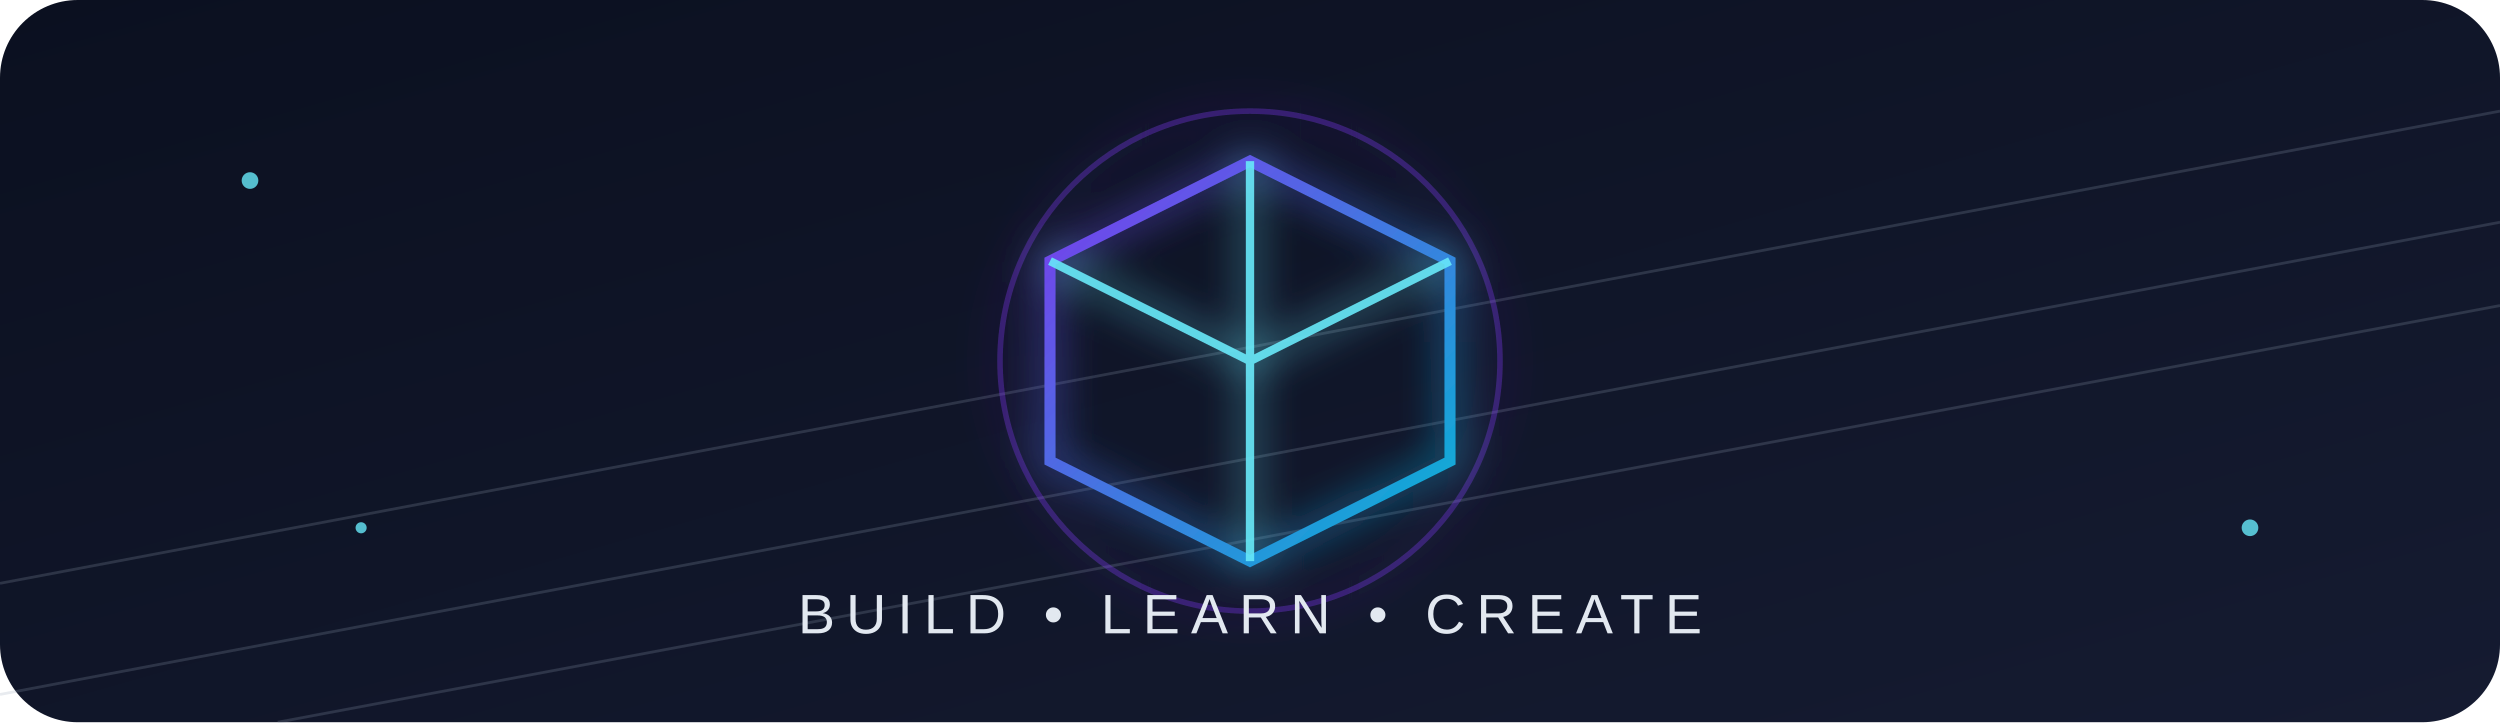
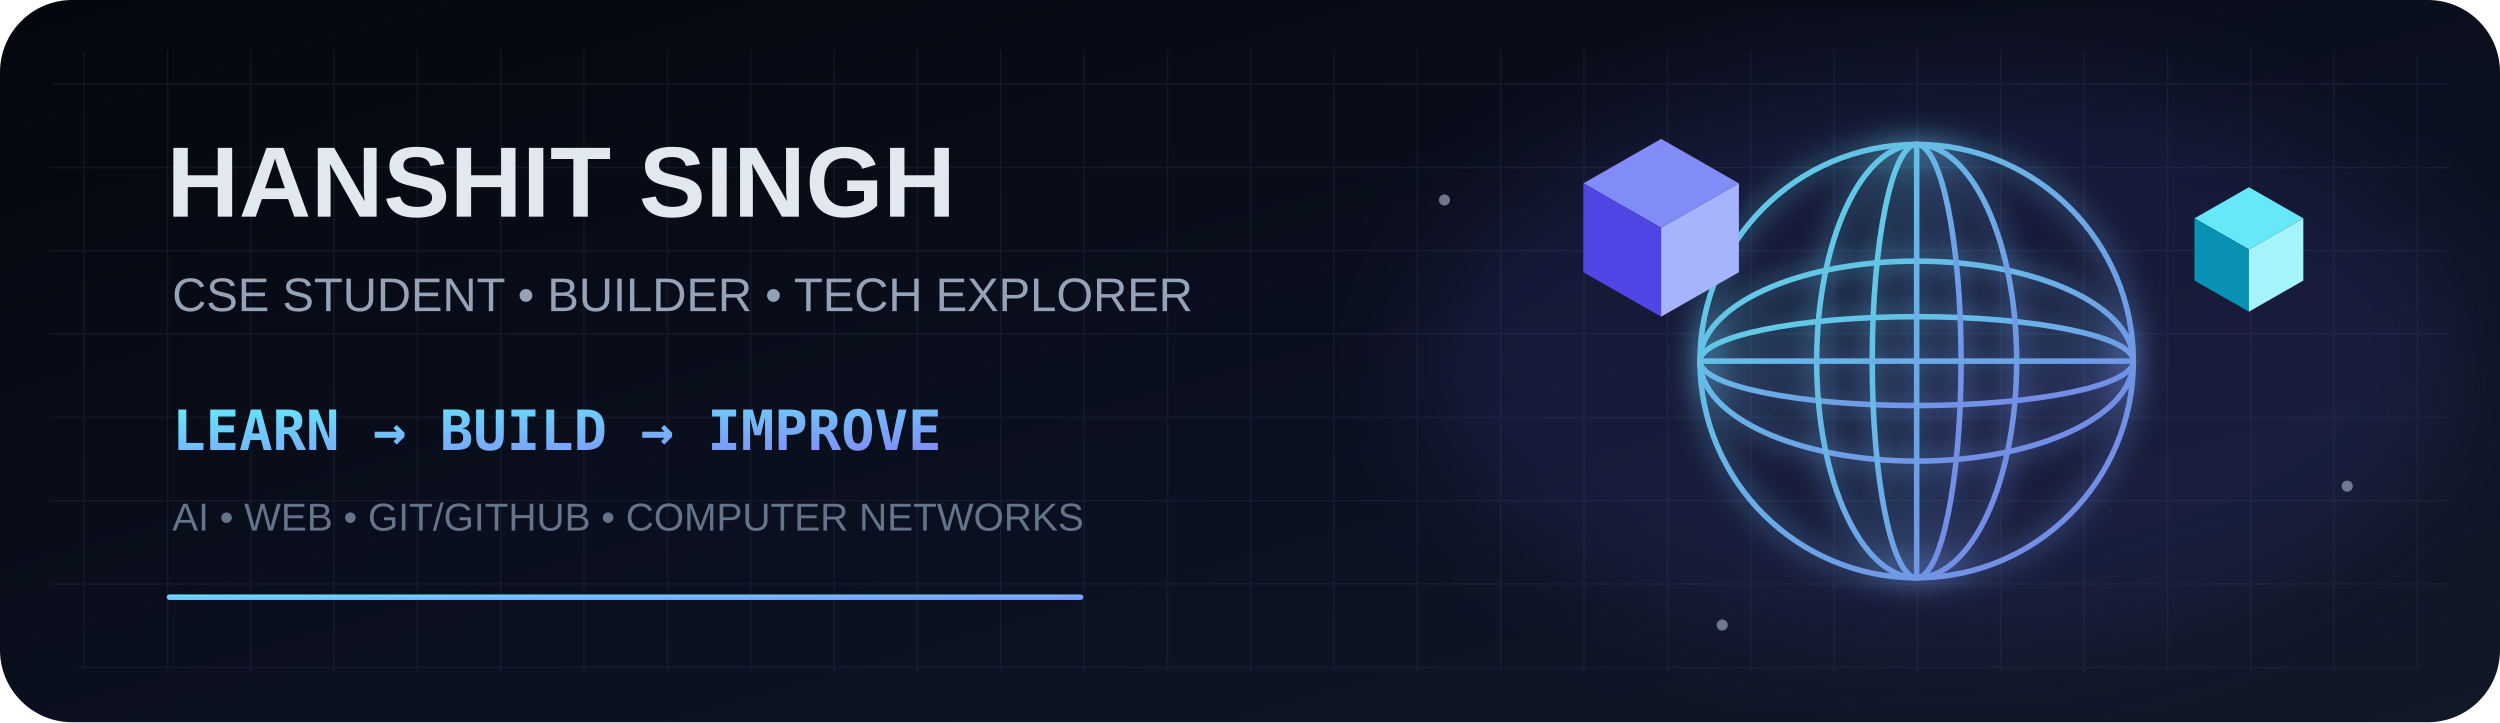
<svg xmlns="http://www.w3.org/2000/svg" viewBox="0 0 900 260" width="900" height="260" role="img" aria-label="Animated 3D developer visual">
  <defs>
    <linearGradient id="bg" x1="0" y1="0" x2="1" y2="1">
-       <stop offset="0" stop-color="#0b1020" />
-       <stop offset="1" stop-color="#151b31" />
+       <stop offset="0" stop-color="#05070d" />
+       <stop offset=".55" stop-color="#0b1020" />
+       <stop offset="1" stop-color="#111827" />
    </linearGradient>
-     <linearGradient id="cube" x1="0" y1="0" x2="1" y2="1">
-       <stop offset="0" stop-color="#7c3aed" />
-       <stop offset="1" stop-color="#06b6d4" />
+     <linearGradient id="accent" x1="0" y1="0" x2="1" y2="1">
+       <stop offset="0" stop-color="#67e8f9" />
+       <stop offset="1" stop-color="#818cf8" />
    </linearGradient>
    <filter id="glow">
-       <feGaussianBlur stdDeviation="7" result="b" />
+       <feGaussianBlur stdDeviation="5" result="b" />
      <feMerge>
        <feMergeNode in="b" />
        <feMergeNode in="SourceGraphic" />
      </feMerge>
    </filter>
+     <filter id="soft">
+       <feGaussianBlur stdDeviation="18" />
+     </filter>
+     <pattern id="grid" width="30" height="30" patternUnits="userSpaceOnUse">
+       <path d="M30 0H0V30" fill="none" stroke="#334155" stroke-opacity=".25" />
+     </pattern>
  </defs>
-   <rect width="900" height="260" rx="28" fill="url(#bg)" />
-   <g opacity=".22" fill="none" stroke="#94a3b8">
-     <path d="M0 210L900 40M0 250L900 80M100 260L900 110" />
+   <rect width="900" height="260" rx="26" fill="url(#bg)" />
+   <rect x="18" y="18" width="864" height="224" rx="18" fill="url(#grid)" />
+   <ellipse cx="700" cy="130" rx="190" ry="105" fill="#6366f1" opacity=".12" filter="url(#soft)">
+     <animate attributeName="opacity" values=".06;.18;.06" dur="5s" repeatCount="indefinite" />
+   </ellipse>
+   <g transform="translate(690 130)" fill="none" stroke="url(#accent)" stroke-width="2" opacity=".9" filter="url(#glow)">
+     <ellipse rx="78" ry="78" />
+     <ellipse rx="78" ry="36" />
+     <ellipse rx="78" ry="16" />
+     <ellipse rx="36" ry="78" />
+     <ellipse rx="16" ry="78" />
+     <path d="M-78 0H78M0-78V78" />
+     <animateTransform attributeName="transform" type="rotate" from="0 690 130" to="360 690 130" dur="14s" repeatCount="indefinite" />
  </g>
-   <g transform="translate(450 130)" filter="url(#glow)">
-     <g>
-       <animateTransform attributeName="transform" type="rotate" from="0" to="360" dur="10s" repeatCount="indefinite" />
-       <path d="M0-72L72-36V36L0 72L-72 36V-36Z" fill="none" stroke="url(#cube)" stroke-width="4" />
-       <path d="M0-72V0M-72-36L0 0L72-36M0 0V72" fill="none" stroke="#67e8f9" stroke-width="3" opacity=".9" />
-     </g>
-     <circle r="90" fill="none" stroke="#7c3aed" stroke-width="2" opacity=".35">
-       <animate attributeName="r" values="90;112;90" dur="3s" repeatCount="indefinite" />
-       <animate attributeName="opacity" values=".35;.08;.35" dur="3s" repeatCount="indefinite" />
-     </circle>
+   <g transform="translate(570 48)">
+     <path d="M0 18L28 2L56 18L28 34Z" fill="#818cf8" />
+     <path d="M0 18V50L28 66V34Z" fill="#4f46e5" />
+     <path d="M56 18V50L28 66V34Z" fill="#a5b4fc" />
+     <animateTransform attributeName="transform" type="translate" values="570 48;570 38;570 48" dur="3s" repeatCount="indefinite" />
  </g>
-   <g fill="#e2e8f0" font-family="Arial, sans-serif" text-anchor="middle">
-     <text x="450" y="228" font-size="20" letter-spacing="4">BUILD • LEARN • CREATE</text>
+   <g transform="translate(790 66) scale(.7)">
+     <path d="M0 18L28 2L56 18L28 34Z" fill="#67e8f9" />
+     <path d="M0 18V50L28 66V34Z" fill="#0891b2" />
+     <path d="M56 18V50L28 66V34Z" fill="#a5f3fc" />
+     <animateTransform attributeName="transform" type="translate" values="790 66;790 54;790 66" dur="4s" repeatCount="indefinite" />
  </g>
-   <g fill="#67e8f9" opacity=".8">
-     <circle cx="90" cy="65" r="3">
-       <animate attributeName="cy" values="65;48;65" dur="2.5s" repeatCount="indefinite" />
-     </circle>
-     <circle cx="810" cy="190" r="3">
-       <animate attributeName="cy" values="190;172;190" dur="3s" repeatCount="indefinite" />
-     </circle>
-     <circle cx="130" cy="190" r="2">
-       <animate attributeName="cx" values="130;155;130" dur="2.2s" repeatCount="indefinite" />
-     </circle>
+   <g fill="#94a3b8" opacity=".7">
+     <circle cx="520" cy="72" r="2" />
+     <circle cx="845" cy="175" r="2" />
+     <circle cx="620" cy="225" r="2" />
  </g>
+   <text x="60" y="78" fill="#e2e8f0" font-family="Arial,Helvetica,sans-serif" font-size="36" font-weight="700">HANSHIT SINGH</text>
+   <text x="62" y="112" fill="#94a3b8" font-family="Arial,Helvetica,sans-serif" font-size="17">CSE STUDENT • BUILDER • TECH EXPLORER</text>
+   <text x="62" y="162" fill="url(#accent)" font-family="monospace" font-size="20" font-weight="700">LEARN → BUILD → IMPROVE</text>
+   <text x="62" y="191" fill="#64748b" font-family="Arial,Helvetica,sans-serif" font-size="14">AI • WEB • GIT/GITHUB • COMPUTER NETWORKS</text>
+   <rect x="60" y="214" width="330" height="2" rx="1" fill="url(#accent)">
+     <animate attributeName="width" values="120;330;120" dur="4s" repeatCount="indefinite" />
+   </rect>
</svg>
